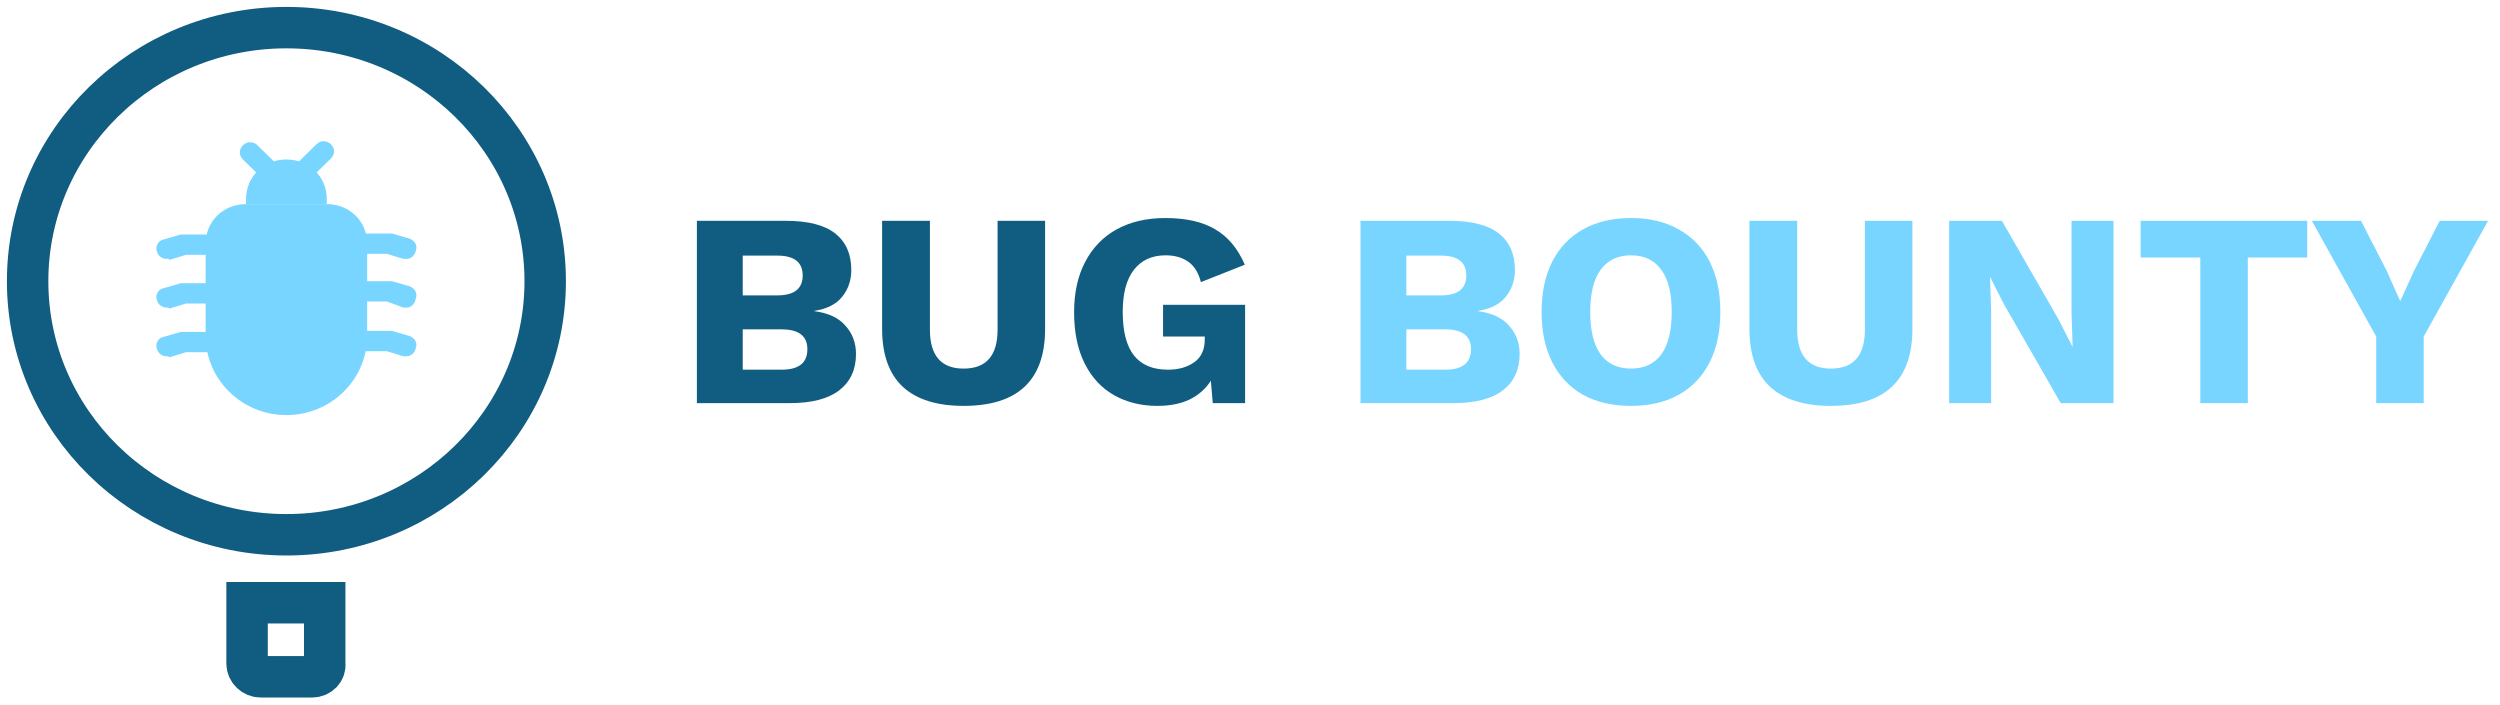
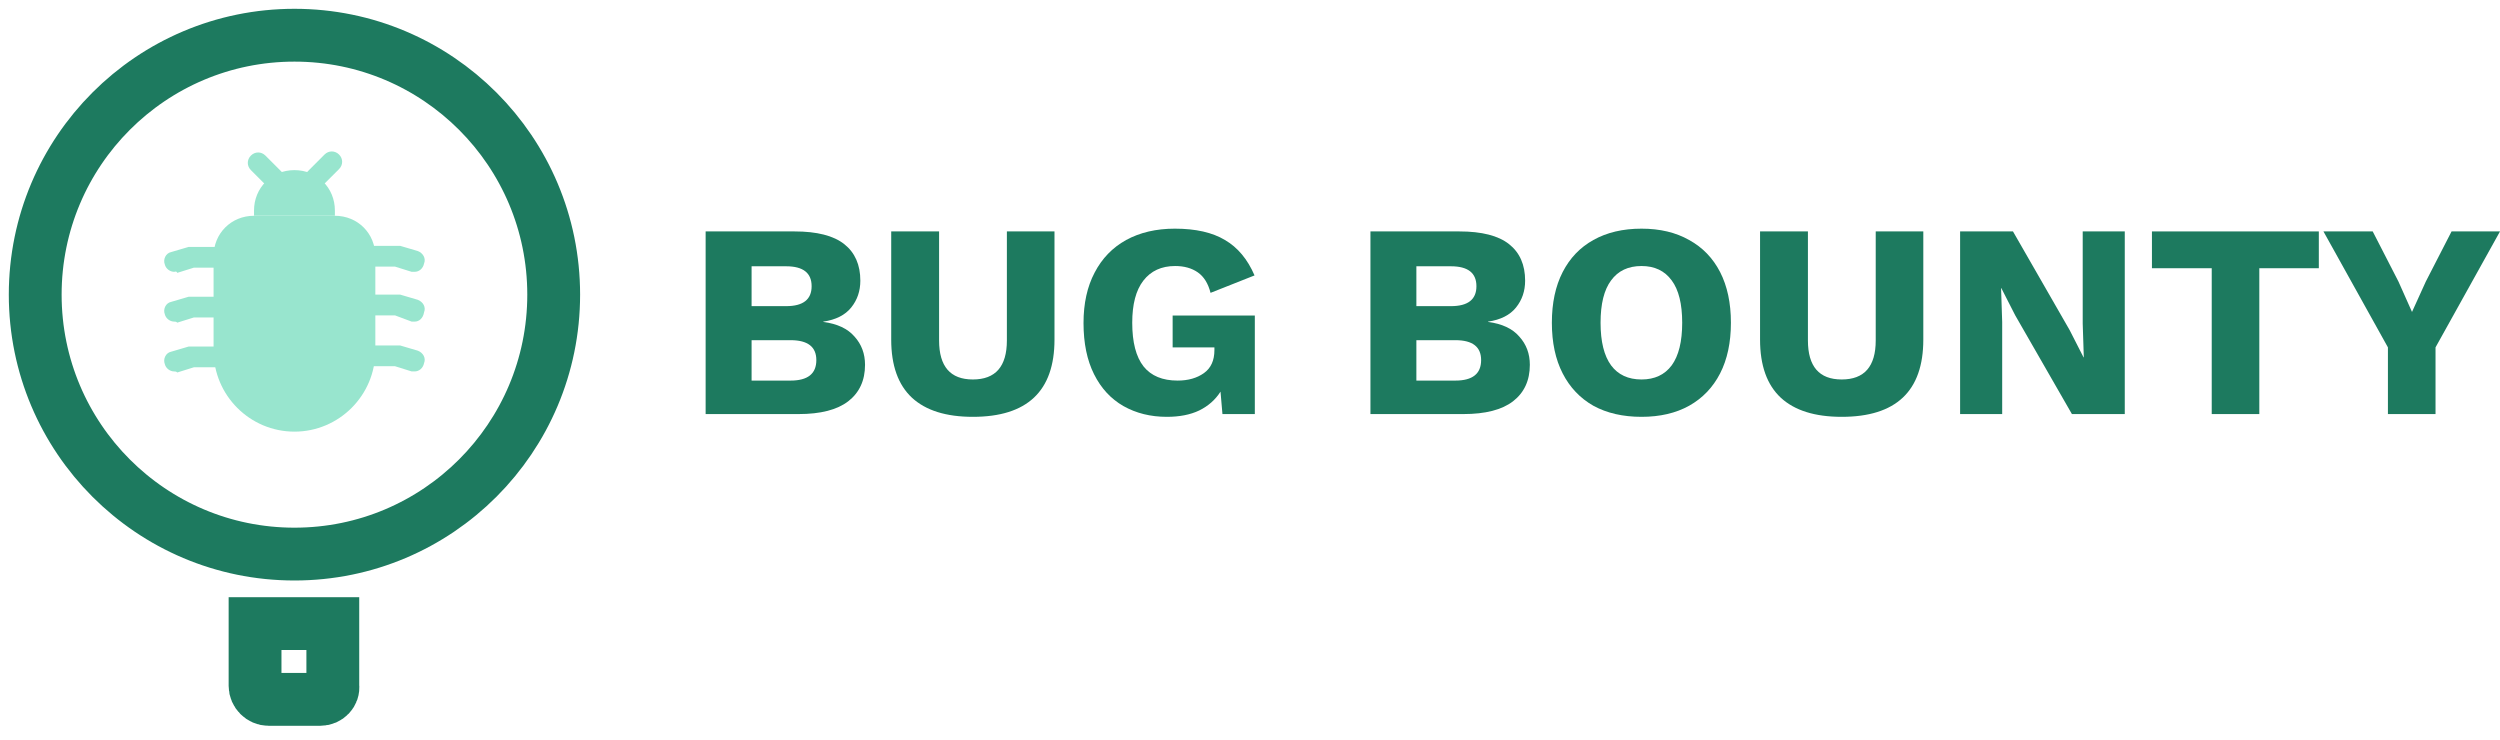
- <svg xmlns="http://www.w3.org/2000/svg" width="181" height="51" viewBox="0 0 181 51" fill="none">
-   <path d="M50.454 29.186V15.986H56.874C58.5 15.986 59.7 16.292 60.474 16.905C61.247 17.519 61.634 18.399 61.634 19.546C61.634 20.292 61.414 20.939 60.974 21.485C60.534 22.032 59.86 22.372 58.954 22.506V22.526C59.967 22.659 60.72 23.012 61.214 23.585C61.72 24.145 61.974 24.826 61.974 25.625C61.974 26.759 61.567 27.639 60.754 28.265C59.954 28.879 58.76 29.186 57.174 29.186H50.454ZM53.774 21.386H56.274C57.5 21.386 58.114 20.905 58.114 19.945C58.114 18.985 57.5 18.506 56.274 18.506H53.774V21.386ZM53.774 26.765H56.594C57.834 26.765 58.454 26.272 58.454 25.285C58.454 24.326 57.834 23.846 56.594 23.846H53.774V26.765ZM75.665 15.986V23.805C75.665 27.526 73.699 29.386 69.766 29.386C67.832 29.386 66.365 28.925 65.365 28.006C64.365 27.072 63.865 25.672 63.865 23.805V15.986H67.326V23.866C67.326 25.745 68.139 26.686 69.766 26.686C71.406 26.686 72.225 25.745 72.225 23.866V15.986H75.665ZM83.785 29.386C82.611 29.386 81.565 29.125 80.645 28.605C79.738 28.085 79.031 27.319 78.525 26.305C78.018 25.292 77.765 24.059 77.765 22.605C77.765 21.192 78.031 19.979 78.565 18.965C79.098 17.939 79.858 17.152 80.845 16.605C81.845 16.059 83.018 15.786 84.365 15.786C85.871 15.786 87.078 16.059 87.985 16.605C88.905 17.139 89.618 17.992 90.125 19.166L86.945 20.425C86.771 19.745 86.465 19.252 86.025 18.945C85.585 18.639 85.038 18.485 84.385 18.485C83.398 18.485 82.631 18.839 82.085 19.546C81.551 20.239 81.285 21.252 81.285 22.585C81.285 23.999 81.558 25.052 82.105 25.745C82.651 26.425 83.471 26.765 84.565 26.765C85.325 26.765 85.958 26.585 86.465 26.226C86.971 25.866 87.225 25.312 87.225 24.566V24.366H84.205V22.066H90.145V29.186H87.805L87.665 27.566C87.291 28.152 86.778 28.605 86.125 28.925C85.485 29.232 84.705 29.386 83.785 29.386Z" fill="#105D81" />
-   <path d="M98.501 29.186V15.986H104.921C106.547 15.986 107.747 16.292 108.521 16.905C109.294 17.519 109.681 18.399 109.681 19.546C109.681 20.292 109.461 20.939 109.021 21.485C108.581 22.032 107.907 22.372 107.001 22.506V22.526C108.014 22.659 108.767 23.012 109.261 23.585C109.767 24.145 110.021 24.826 110.021 25.625C110.021 26.759 109.614 27.639 108.801 28.265C108.001 28.879 106.807 29.186 105.221 29.186H98.501ZM101.821 21.386H104.321C105.547 21.386 106.161 20.905 106.161 19.945C106.161 18.985 105.547 18.506 104.321 18.506H101.821V21.386ZM101.821 26.765H104.641C105.881 26.765 106.501 26.272 106.501 25.285C106.501 24.326 105.881 23.846 104.641 23.846H101.821V26.765ZM118.092 15.786C119.426 15.786 120.572 16.059 121.532 16.605C122.506 17.139 123.252 17.912 123.772 18.925C124.292 19.939 124.552 21.159 124.552 22.585C124.552 24.012 124.292 25.232 123.772 26.245C123.252 27.259 122.506 28.039 121.532 28.585C120.572 29.119 119.426 29.386 118.092 29.386C116.746 29.386 115.586 29.119 114.612 28.585C113.652 28.039 112.912 27.259 112.392 26.245C111.872 25.232 111.612 24.012 111.612 22.585C111.612 21.159 111.872 19.939 112.392 18.925C112.912 17.912 113.652 17.139 114.612 16.605C115.586 16.059 116.746 15.786 118.092 15.786ZM118.092 18.485C117.132 18.485 116.399 18.832 115.892 19.526C115.386 20.206 115.132 21.226 115.132 22.585C115.132 23.945 115.386 24.972 115.892 25.666C116.399 26.346 117.132 26.686 118.092 26.686C119.039 26.686 119.766 26.346 120.272 25.666C120.779 24.972 121.032 23.945 121.032 22.585C121.032 21.226 120.779 20.206 120.272 19.526C119.766 18.832 119.039 18.485 118.092 18.485ZM138.458 15.986V23.805C138.458 27.526 136.492 29.386 132.558 29.386C130.625 29.386 129.158 28.925 128.158 28.006C127.158 27.072 126.658 25.672 126.658 23.805V15.986H130.118V23.866C130.118 25.745 130.932 26.686 132.558 26.686C134.198 26.686 135.018 25.745 135.018 23.866V15.986H138.458ZM153.018 15.986V29.186H149.198L145.098 22.046L144.098 20.085H144.078L144.158 22.526V29.186H141.118V15.986H144.938L149.038 23.125L150.038 25.085H150.058L149.978 22.645V15.986H153.018ZM167.042 15.986V18.645H162.742V29.186H159.302V18.645H154.982V15.986H167.042ZM180.137 15.986L175.477 24.366V29.186H172.037V24.366L167.377 15.986H170.937L172.797 19.605L173.777 21.805L174.777 19.605L176.637 15.986H180.137Z" fill="#78D5FF" />
-   <path d="M22.61 49H18.863C18.338 49 17.888 48.559 17.888 48.045V43.639H23.509V48.045C23.584 48.559 23.134 49 22.61 49Z" stroke="#105D81" stroke-width="3" stroke-miterlimit="10" />
-   <path d="M20.736 38.718C31.084 38.718 39.472 30.499 39.472 20.359C39.472 10.22 31.084 2 20.736 2C10.389 2 2 10.22 2 20.359C2 30.499 10.389 38.718 20.736 38.718Z" stroke="#105D81" stroke-width="3" stroke-miterlimit="10" />
-   <path d="M29.43 25.794C29.355 25.794 29.28 25.794 29.205 25.794L28.006 25.427H26.282C25.907 25.427 25.533 25.133 25.533 24.693C25.533 24.326 25.832 23.959 26.282 23.959H28.156C28.231 23.959 28.305 23.959 28.381 23.959L29.654 24.326C30.029 24.473 30.254 24.84 30.104 25.207C30.029 25.573 29.73 25.794 29.43 25.794Z" fill="#78D5FF" />
-   <path d="M29.43 18.744C29.355 18.744 29.28 18.744 29.205 18.744L28.006 18.377H26.282C25.907 18.377 25.533 18.083 25.533 17.642C25.533 17.201 25.832 16.907 26.282 16.907H28.156C28.231 16.907 28.305 16.907 28.381 16.907L29.654 17.275C30.029 17.422 30.254 17.789 30.104 18.156C30.029 18.524 29.73 18.744 29.43 18.744Z" fill="#78D5FF" />
-   <path d="M29.43 22.268C29.355 22.268 29.28 22.268 29.205 22.268L28.006 21.828H26.282C25.907 21.828 25.533 21.534 25.533 21.093C25.533 20.653 25.832 20.359 26.282 20.359H28.156C28.231 20.359 28.305 20.359 28.381 20.359L29.654 20.726C30.029 20.873 30.254 21.24 30.104 21.607C30.029 22.048 29.73 22.268 29.43 22.268Z" fill="#78D5FF" />
-   <path d="M12.043 25.794C11.743 25.794 11.443 25.573 11.368 25.279C11.218 24.912 11.443 24.472 11.818 24.398L13.092 24.031C13.167 24.031 13.242 24.031 13.317 24.031H15.19C15.565 24.031 15.94 24.325 15.94 24.765C15.94 25.133 15.64 25.5 15.19 25.5H13.466L12.267 25.867C12.192 25.794 12.117 25.794 12.043 25.794Z" fill="#78D5FF" />
-   <path d="M12.043 18.743C11.743 18.743 11.443 18.523 11.368 18.229C11.218 17.862 11.443 17.421 11.818 17.348L13.092 16.98C13.167 16.98 13.242 16.98 13.317 16.98H15.19C15.565 16.98 15.94 17.274 15.94 17.715C15.94 18.156 15.64 18.449 15.19 18.449H13.466L12.267 18.817C12.192 18.67 12.117 18.743 12.043 18.743Z" fill="#78D5FF" />
-   <path d="M12.043 22.267C11.743 22.267 11.443 22.047 11.368 21.753C11.218 21.387 11.443 20.946 11.818 20.873L13.092 20.506C13.167 20.506 13.242 20.506 13.317 20.506H15.19C15.565 20.506 15.94 20.799 15.94 21.24C15.94 21.68 15.64 21.974 15.19 21.974H13.466L12.267 22.34C12.192 22.267 12.117 22.267 12.043 22.267Z" fill="#78D5FF" />
-   <path d="M22.235 12.87C22.085 12.87 21.86 12.797 21.71 12.65C21.411 12.356 21.411 11.915 21.71 11.621L22.91 10.446C23.209 10.152 23.659 10.152 23.959 10.446C24.259 10.74 24.259 11.181 23.959 11.475L22.76 12.65C22.535 12.797 22.385 12.87 22.235 12.87Z" fill="#78D5FF" />
-   <path d="M19.237 12.869C19.087 12.869 18.863 12.795 18.713 12.648L17.588 11.547C17.289 11.253 17.289 10.812 17.588 10.518C17.888 10.224 18.338 10.224 18.638 10.518L19.837 11.694C20.137 11.987 20.137 12.428 19.837 12.722C19.612 12.795 19.462 12.869 19.237 12.869Z" fill="#78D5FF" />
-   <path d="M20.736 30.053C17.514 30.053 14.89 27.483 14.89 24.325V17.642C14.89 16.026 16.165 14.777 17.813 14.777H23.659C25.308 14.777 26.582 16.026 26.582 17.642V24.325C26.582 27.483 23.959 30.053 20.736 30.053Z" fill="#78D5FF" />
-   <path d="M23.659 14.777V14.409C23.659 12.795 22.385 11.547 20.736 11.547C19.087 11.547 17.813 12.795 17.813 14.409V14.777H23.659Z" fill="#78D5FF" />
+ <svg xmlns="http://www.w3.org/2000/svg" width="142" height="42" viewBox="0 0 142 42" fill="none">
+   <path d="M40.08 23.519V13.145H45.126C46.404 13.145 47.347 13.386 47.955 13.868C48.563 14.35 48.867 15.041 48.867 15.943C48.867 16.529 48.694 17.038 48.348 17.467C48.002 17.897 47.473 18.164 46.761 18.269V18.285C47.557 18.39 48.149 18.667 48.537 19.118C48.935 19.558 49.134 20.092 49.134 20.721C49.134 21.612 48.814 22.303 48.175 22.796C47.547 23.278 46.609 23.519 45.362 23.519H40.08ZM42.69 17.389H44.654C45.618 17.389 46.1 17.012 46.1 16.257C46.1 15.503 45.618 15.125 44.654 15.125H42.69V17.389ZM42.69 21.617H44.906C45.88 21.617 46.368 21.229 46.368 20.454C46.368 19.699 45.88 19.322 44.906 19.322H42.69V21.617Z" fill="#1D7A5F" />
+   <path d="M59.895 13.145V19.291C59.895 22.214 58.349 23.676 55.258 23.676C53.738 23.676 52.586 23.315 51.8 22.591C51.014 21.858 50.621 20.758 50.621 19.291V13.145H53.34V19.338C53.34 20.815 53.979 21.554 55.258 21.554C56.547 21.554 57.191 20.815 57.191 19.338V13.145H59.895Z" fill="#1D7A5F" />
+   <path d="M66.276 23.676C65.353 23.676 64.531 23.472 63.808 23.063C63.095 22.654 62.54 22.052 62.142 21.256C61.743 20.459 61.544 19.49 61.544 18.348C61.544 17.237 61.754 16.283 62.173 15.487C62.592 14.68 63.19 14.062 63.965 13.632C64.751 13.203 65.673 12.988 66.731 12.988C67.916 12.988 68.864 13.203 69.576 13.632C70.299 14.051 70.86 14.722 71.258 15.644L68.759 16.634C68.623 16.1 68.382 15.712 68.036 15.471C67.69 15.23 67.261 15.11 66.747 15.11C65.972 15.11 65.369 15.387 64.94 15.943C64.52 16.488 64.311 17.284 64.311 18.332C64.311 19.443 64.526 20.27 64.955 20.815C65.385 21.35 66.029 21.617 66.889 21.617C67.486 21.617 67.984 21.476 68.382 21.193C68.78 20.91 68.979 20.475 68.979 19.888V19.731H66.606V17.923H71.274V23.519H69.435L69.325 22.246C69.032 22.707 68.628 23.063 68.115 23.315C67.612 23.556 66.999 23.676 66.276 23.676Z" fill="#1D7A5F" />
+   <path d="M77.841 23.519V13.145H82.886C84.165 13.145 85.108 13.386 85.716 13.868C86.324 14.35 86.627 15.041 86.627 15.943C86.627 16.529 86.455 17.038 86.109 17.467C85.763 17.897 85.234 18.164 84.521 18.269V18.285C85.318 18.39 85.91 18.667 86.297 19.118C86.696 19.558 86.895 20.092 86.895 20.721C86.895 21.612 86.575 22.303 85.936 22.796C85.307 23.278 84.369 23.519 83.122 23.519H77.841ZM80.45 17.389H82.415C83.379 17.389 83.861 17.012 83.861 16.257C83.861 15.503 83.379 15.125 82.415 15.125H80.45V17.389ZM80.45 21.617H82.666C83.641 21.617 84.128 21.229 84.128 20.454C84.128 19.699 83.641 19.322 82.666 19.322H80.45V21.617Z" fill="#1D7A5F" />
+   <path d="M93.239 12.988C94.286 12.988 95.188 13.203 95.942 13.632C96.707 14.051 97.294 14.659 97.703 15.455C98.111 16.252 98.316 17.211 98.316 18.332C98.316 19.453 98.111 20.412 97.703 21.208C97.294 22.005 96.707 22.618 95.942 23.047C95.188 23.466 94.286 23.676 93.239 23.676C92.18 23.676 91.269 23.466 90.504 23.047C89.749 22.618 89.167 22.005 88.759 21.208C88.35 20.412 88.146 19.453 88.146 18.332C88.146 17.211 88.35 16.252 88.759 15.455C89.167 14.659 89.749 14.051 90.504 13.632C91.269 13.203 92.18 12.988 93.239 12.988ZM93.239 15.11C92.484 15.11 91.908 15.382 91.51 15.927C91.111 16.461 90.912 17.263 90.912 18.332C90.912 19.401 91.111 20.208 91.51 20.753C91.908 21.287 92.484 21.554 93.239 21.554C93.983 21.554 94.554 21.287 94.952 20.753C95.35 20.208 95.549 19.401 95.549 18.332C95.549 17.263 95.35 16.461 94.952 15.927C94.554 15.382 93.983 15.11 93.239 15.11Z" fill="#1D7A5F" />
+   <path d="M109.244 13.145V19.291C109.244 22.214 107.699 23.676 104.608 23.676C103.088 23.676 101.935 23.315 101.15 22.591C100.364 21.858 99.971 20.758 99.971 19.291V13.145H102.69V19.338C102.69 20.815 103.329 21.554 104.608 21.554C105.896 21.554 106.541 20.815 106.541 19.338V13.145H109.244Z" fill="#1D7A5F" />
+   <path d="M120.687 13.145V23.519H117.685L114.462 17.907L113.676 16.367H113.661L113.724 18.285V23.519H111.334V13.145H114.337L117.559 18.756L118.345 20.297H118.36L118.298 18.379V13.145H120.687Z" fill="#1D7A5F" />
+   <path d="M131.709 13.145V15.235H128.329V23.519H125.626V15.235H122.23V13.145H131.709Z" fill="#1D7A5F" />
+   <path d="M142 13.145L138.338 19.731V23.519H135.634V19.731L131.972 13.145H134.77L136.231 15.99L137.002 17.719L137.787 15.99L139.249 13.145H142Z" fill="#1D7A5F" />
+   <path d="M18.198 39.724H15.253C14.84 39.724 14.487 39.37 14.487 38.958V35.421H18.904V38.958C18.963 39.37 18.61 39.724 18.198 39.724Z" stroke="#1D7A5F" stroke-width="3" stroke-miterlimit="10" />
+   <path d="M16.725 31.472C24.857 31.472 31.45 24.874 31.45 16.736C31.45 8.597 24.857 2 16.725 2C8.593 2 2 8.597 2 16.736C2 24.874 8.593 31.472 16.725 31.472Z" stroke="#1D7A5F" stroke-width="3" stroke-miterlimit="10" />
+   <path d="M23.557 21.097C23.498 21.097 23.44 21.097 23.381 21.097L22.438 20.802H21.084C20.789 20.802 20.495 20.567 20.495 20.213C20.495 19.919 20.73 19.624 21.084 19.624H22.556C22.615 19.624 22.674 19.624 22.733 19.624L23.734 19.919C24.029 20.036 24.205 20.331 24.087 20.625C24.029 20.92 23.793 21.097 23.557 21.097Z" fill="#98E5CE" />
+   <path d="M23.557 15.439C23.498 15.439 23.44 15.439 23.381 15.439L22.438 15.144H21.084C20.789 15.144 20.495 14.909 20.495 14.555C20.495 14.201 20.73 13.965 21.084 13.965H22.556C22.615 13.965 22.674 13.965 22.733 13.965L23.734 14.26C24.029 14.378 24.205 14.673 24.087 14.967C24.029 15.262 23.793 15.439 23.557 15.439Z" fill="#98E5CE" />
+   <path d="M23.557 18.267C23.498 18.267 23.44 18.267 23.381 18.267L22.438 17.914H21.084C20.789 17.914 20.495 17.678 20.495 17.325C20.495 16.971 20.73 16.735 21.084 16.735H22.556C22.615 16.735 22.674 16.735 22.733 16.735L23.734 17.03C24.029 17.148 24.205 17.442 24.087 17.737C24.029 18.091 23.793 18.267 23.557 18.267Z" fill="#98E5CE" />
+   <path d="M9.893 21.098C9.657 21.098 9.421 20.921 9.363 20.685C9.245 20.39 9.421 20.037 9.716 19.978L10.717 19.683C10.776 19.683 10.835 19.683 10.894 19.683H12.367C12.661 19.683 12.956 19.919 12.956 20.272C12.956 20.567 12.72 20.862 12.367 20.862H11.012L10.069 21.157C10.011 21.098 9.952 21.098 9.893 21.098Z" fill="#98E5CE" />
+   <path d="M9.893 15.439C9.657 15.439 9.421 15.262 9.363 15.027C9.245 14.732 9.421 14.378 9.716 14.319L10.717 14.024C10.776 14.024 10.835 14.024 10.894 14.024H12.367C12.661 14.024 12.956 14.26 12.956 14.614C12.956 14.968 12.72 15.203 12.367 15.203H11.012L10.069 15.498C10.011 15.38 9.952 15.439 9.893 15.439Z" fill="#98E5CE" />
+   <path d="M9.893 18.267C9.657 18.267 9.421 18.09 9.363 17.855C9.245 17.56 9.421 17.207 9.716 17.148L10.717 16.854C10.776 16.854 10.835 16.854 10.894 16.854H12.367C12.661 16.854 12.956 17.089 12.956 17.442C12.956 17.796 12.72 18.032 12.367 18.032H11.012L10.069 18.326C10.011 18.267 9.952 18.267 9.893 18.267Z" fill="#98E5CE" />
+   <path d="M17.903 10.724C17.785 10.724 17.608 10.665 17.491 10.547C17.255 10.312 17.255 9.958 17.491 9.722L18.433 8.778C18.669 8.543 19.022 8.543 19.258 8.778C19.493 9.014 19.493 9.368 19.258 9.604L18.315 10.547C18.139 10.665 18.021 10.724 17.903 10.724Z" fill="#98E5CE" />
+   <path d="M15.547 10.724C15.429 10.724 15.252 10.665 15.135 10.547L14.251 9.662C14.016 9.427 14.016 9.073 14.251 8.837C14.487 8.601 14.84 8.601 15.076 8.837L16.018 9.78C16.254 10.016 16.254 10.37 16.018 10.606C15.841 10.665 15.724 10.724 15.547 10.724Z" fill="#98E5CE" />
+   <path d="M16.725 24.517C14.192 24.517 12.131 22.453 12.131 19.919V14.555C12.131 13.258 13.132 12.256 14.428 12.256H19.022C20.318 12.256 21.319 13.258 21.319 14.555V19.919C21.319 22.453 19.258 24.517 16.725 24.517Z" fill="#98E5CE" />
+   <path d="M19.022 12.255V11.96C19.022 10.664 18.021 9.663 16.725 9.663C15.429 9.663 14.428 10.664 14.428 11.96V12.255H19.022Z" fill="#98E5CE" />
</svg>
